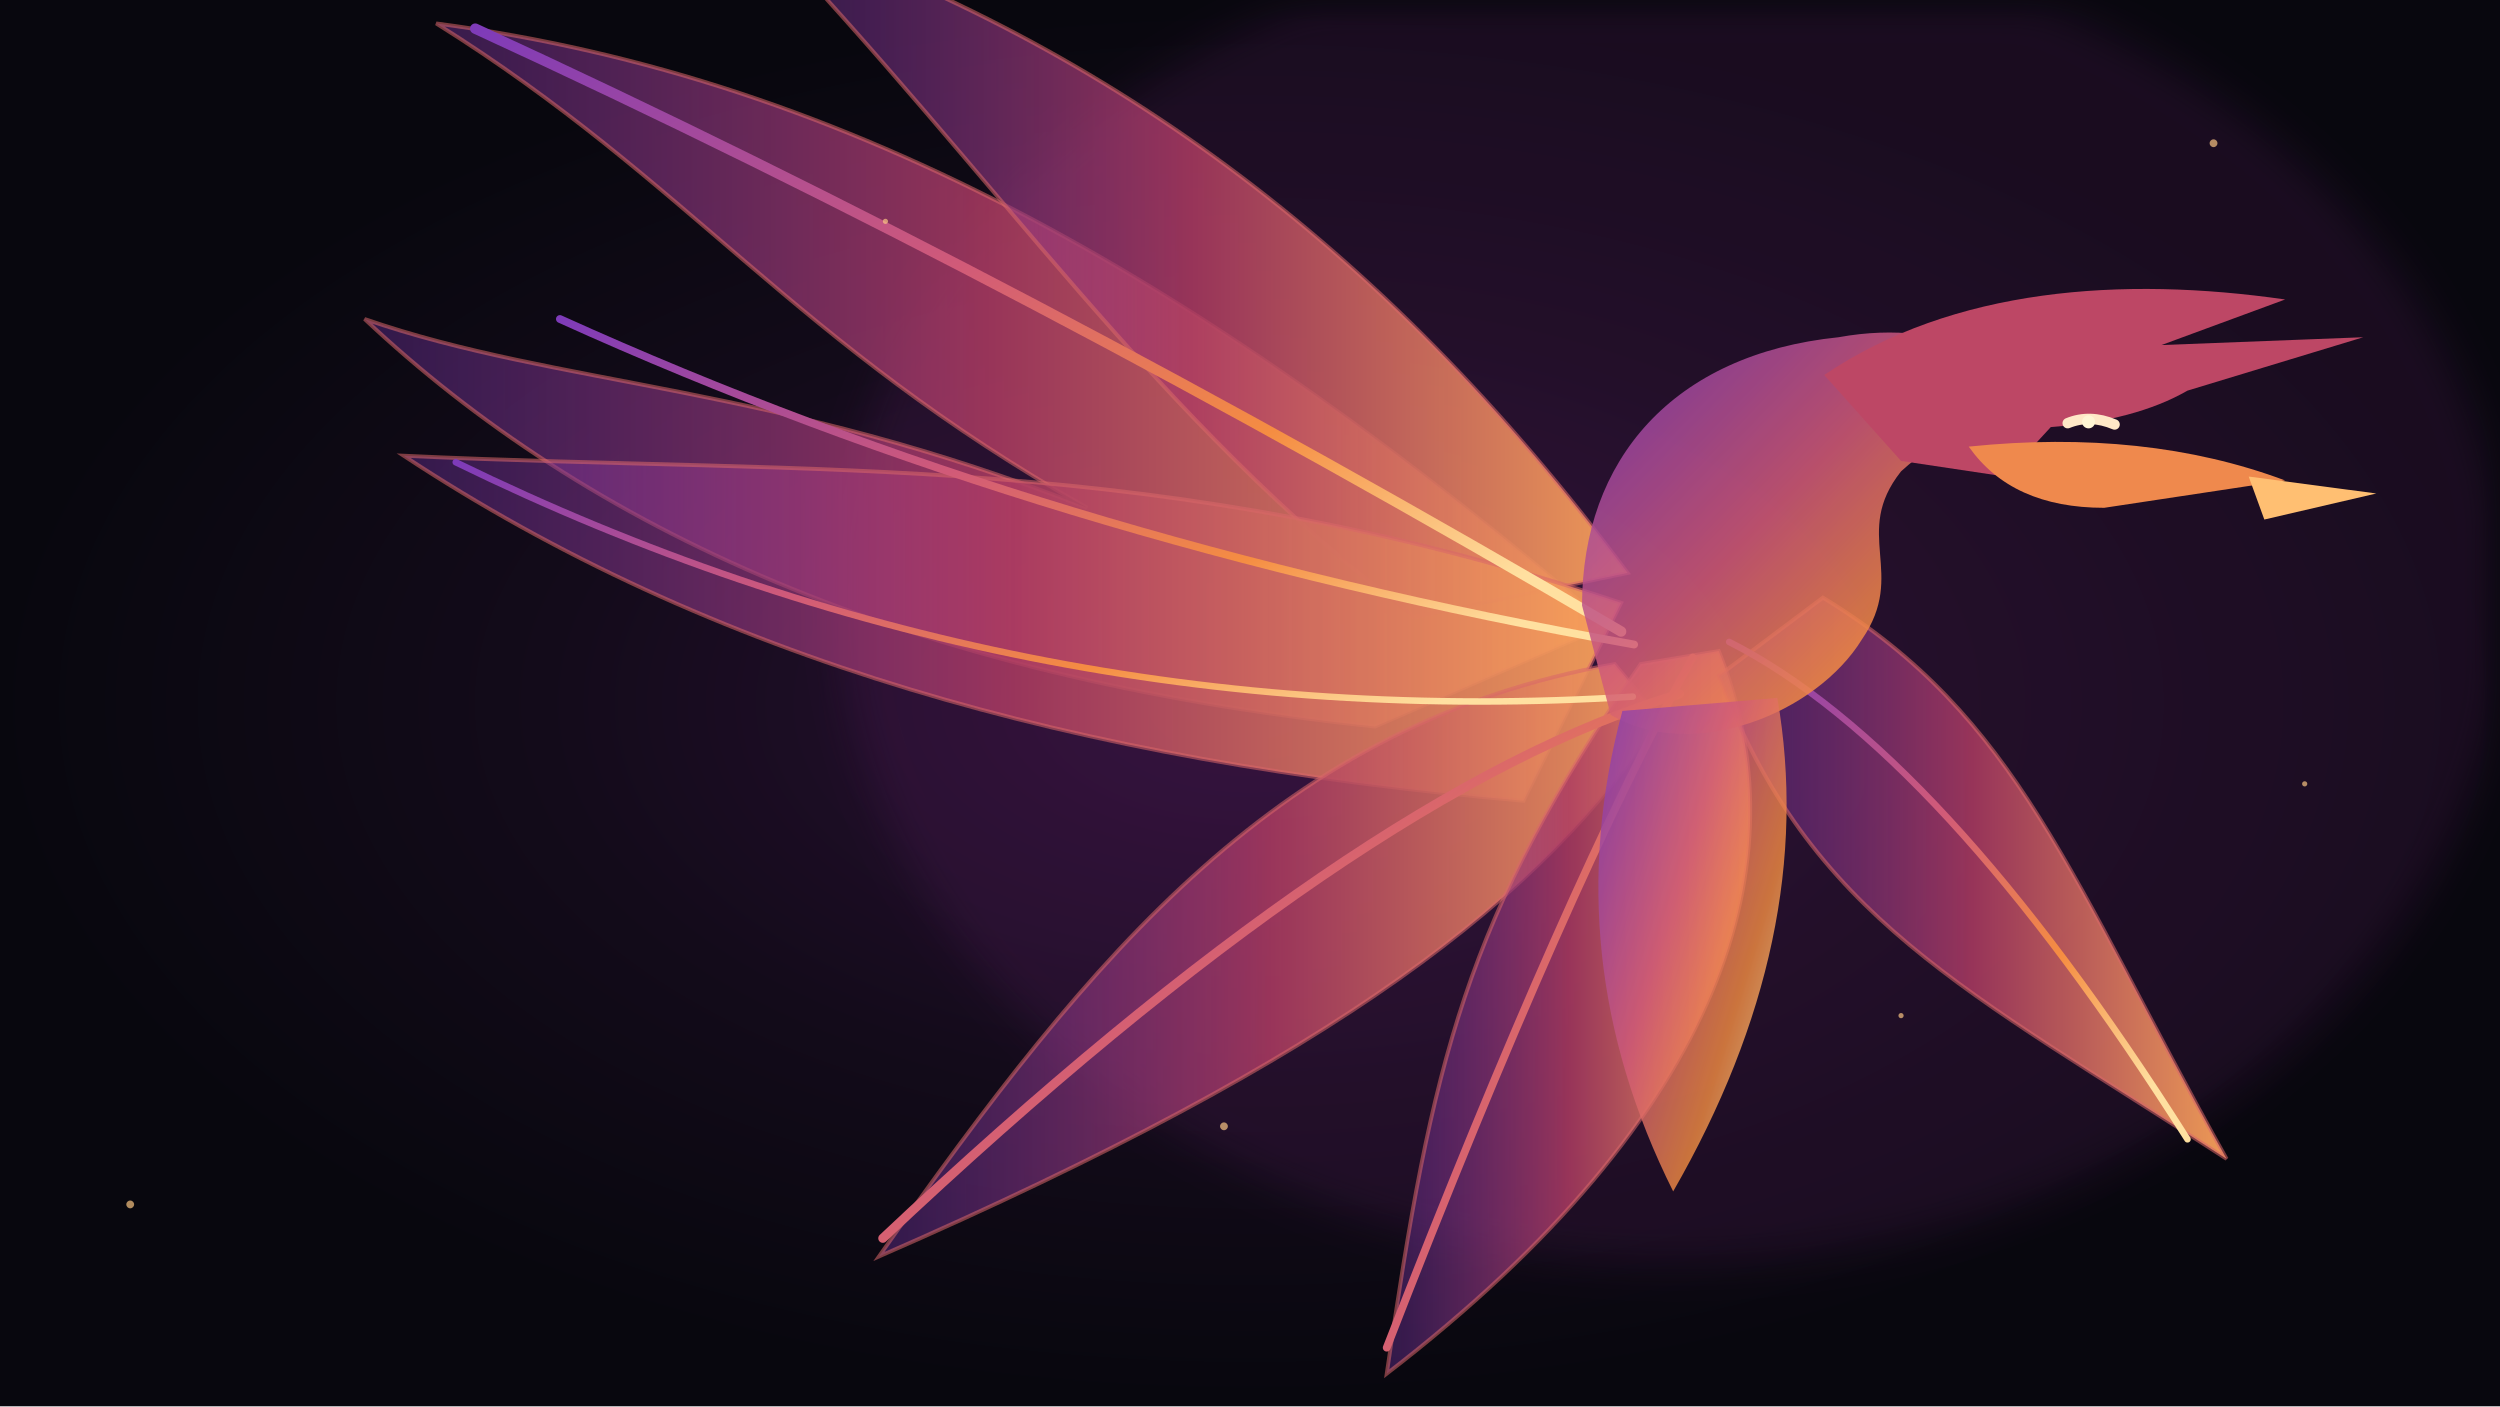
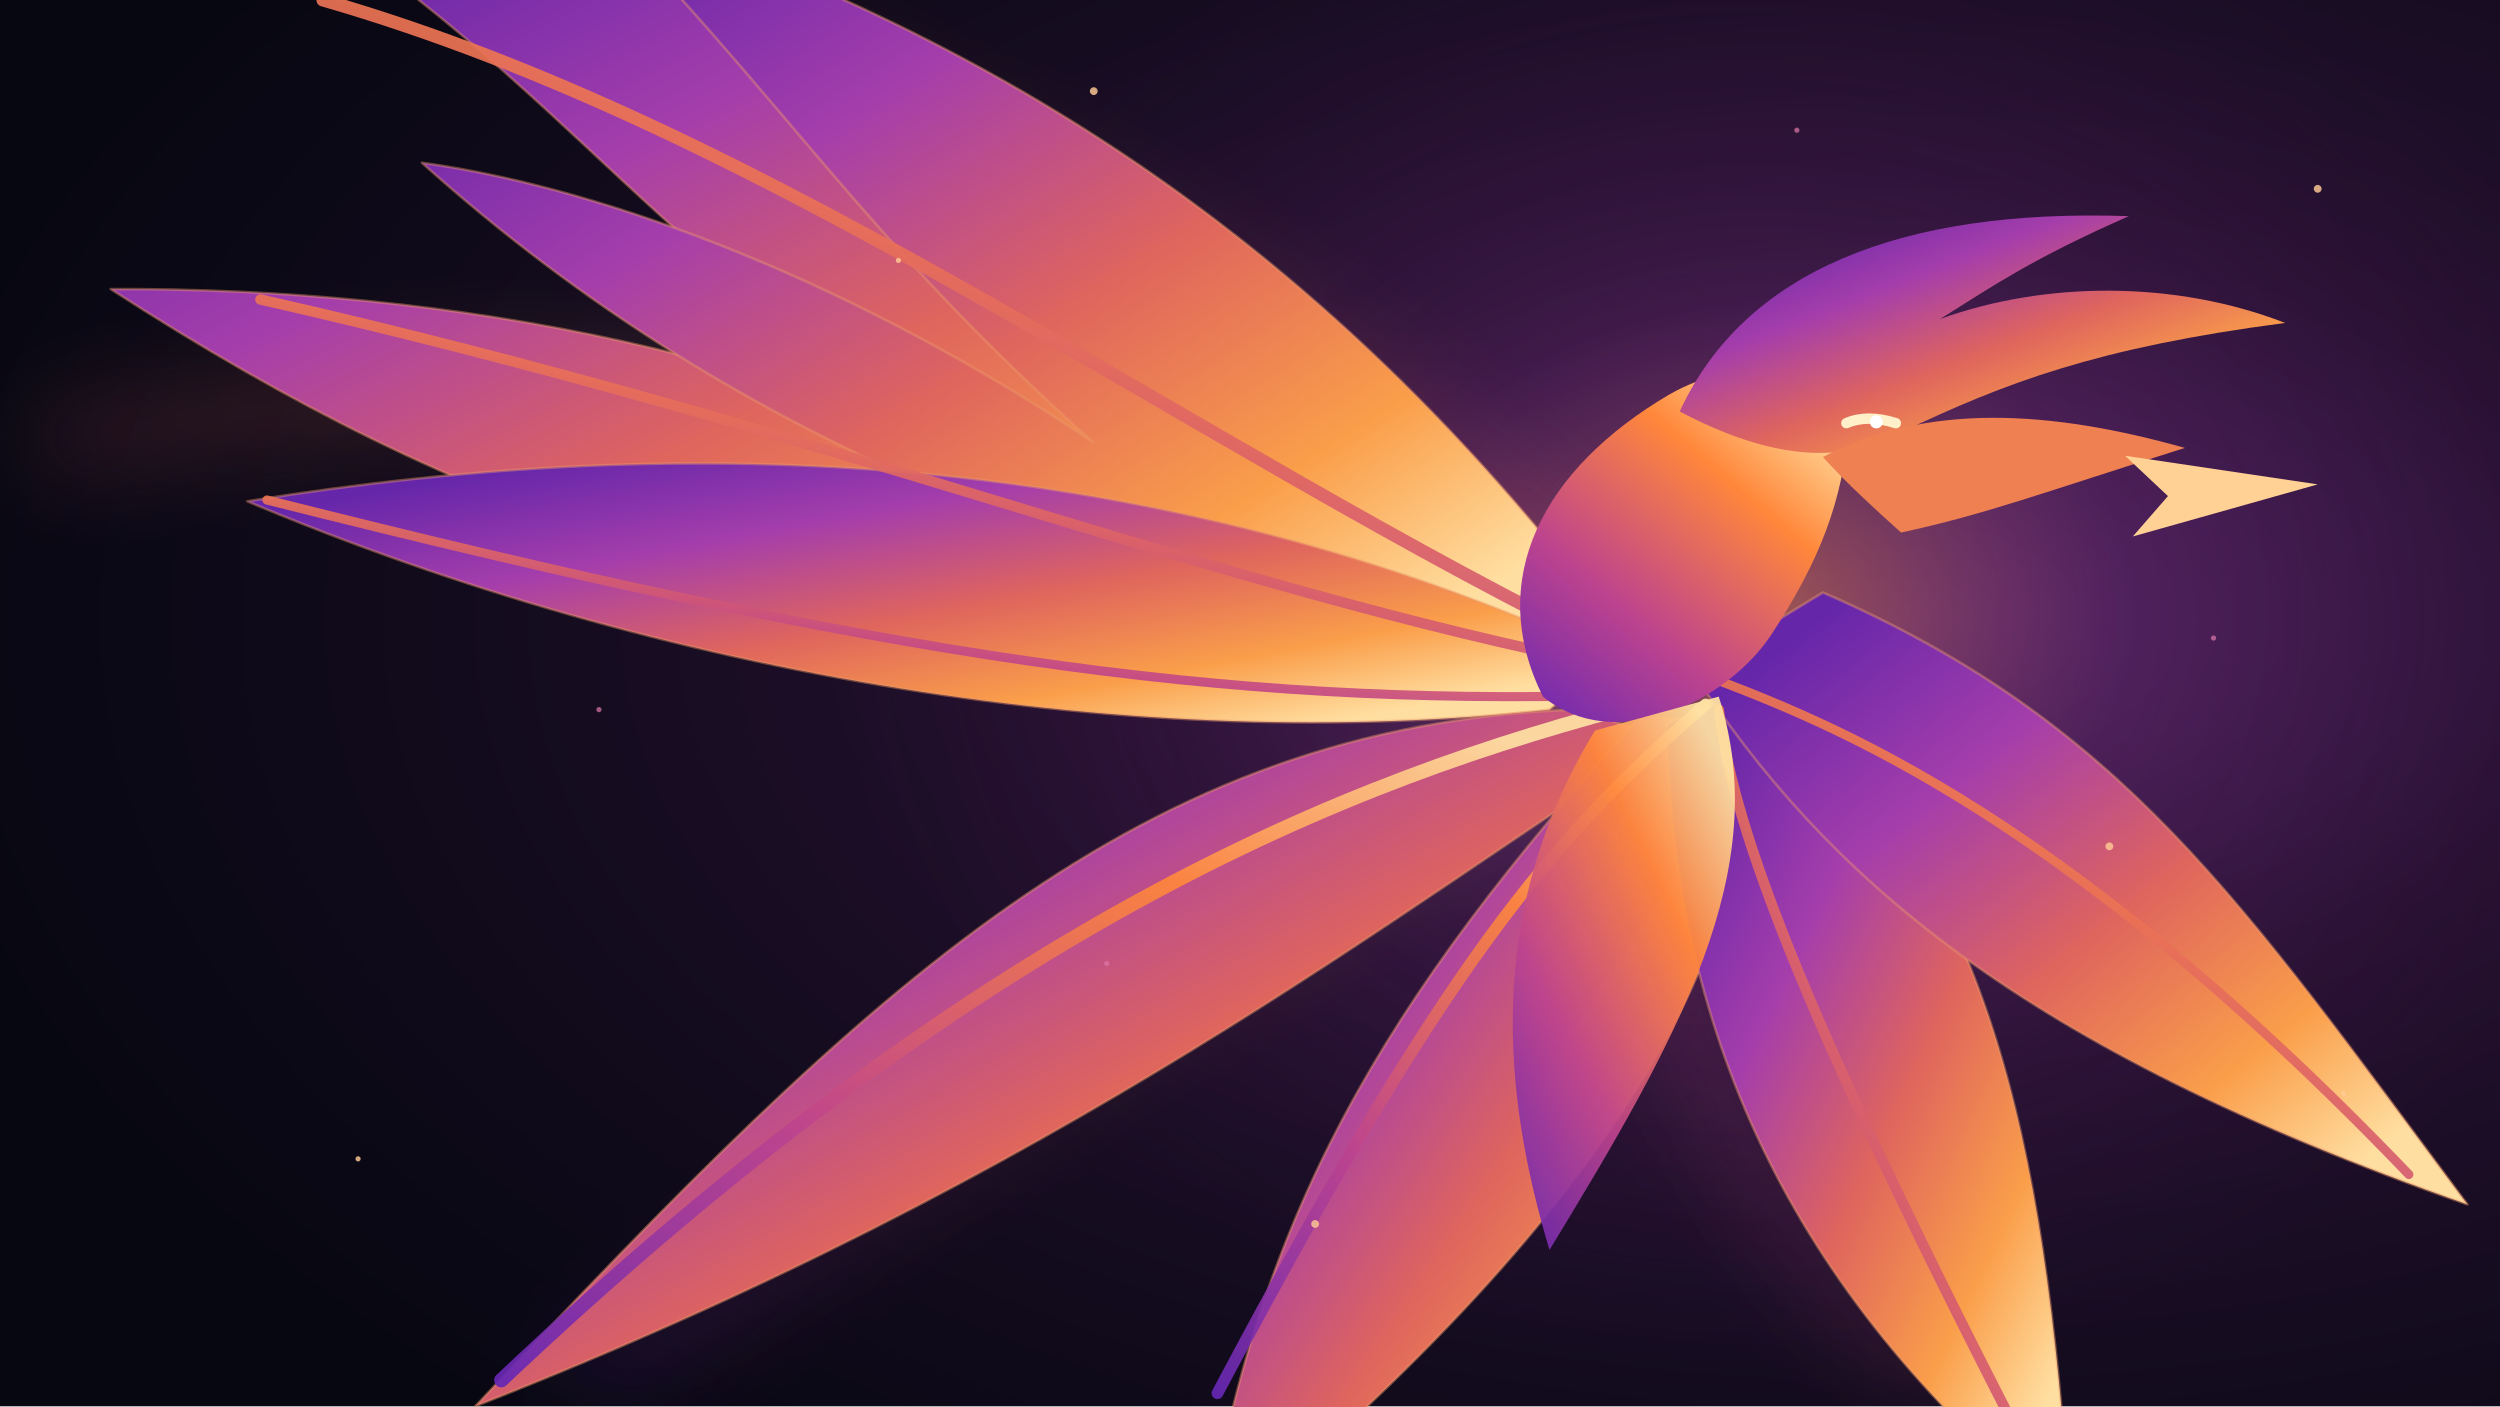
<svg xmlns="http://www.w3.org/2000/svg" width="1920" height="1080" viewBox="0 0 1920 1080">
  <defs>
-     <radialGradient id="bg">
-       <stop stop-color="#2b1035" />
-       <stop offset=".56" stop-color="#130b1a" />
-       <stop offset="1" stop-color="#08070e" />
+     <radialGradient id="space" cx=".76" cy=".44" r=".8">
+       <stop stop-color="#491e59" />
+       <stop offset=".35" stop-color="#26102f" />
+       <stop offset=".72" stop-color="#120b1d" />
+       <stop offset="1" stop-color="#070711" />
    </radialGradient>
-     <linearGradient id="fire" x1="0" y1="0" x2="1" y2=".8">
-       <stop stop-color="#7e3bb9" />
-       <stop offset=".45" stop-color="#d15a78" />
-       <stop offset=".75" stop-color="#f58d42" />
-       <stop offset="1" stop-color="#ffe0a0" />
+     <linearGradient id="feather" x1=".1" y1=".1" x2=".9" y2=".9">
+       <stop stop-color="#6526aa" />
+       <stop offset=".28" stop-color="#a53eab" />
+       <stop offset=".55" stop-color="#df655d" />
+       <stop offset=".8" stop-color="#fa9e4a" />
+       <stop offset="1" stop-color="#ffdfa1" />
    </linearGradient>
-     <linearGradient id="wing">
-       <stop stop-color="#6b319e" stop-opacity=".4" />
-       <stop offset=".5" stop-color="#ac3b62" stop-opacity=".85" />
-       <stop offset="1" stop-color="#f9a25a" stop-opacity=".95" />
+     <linearGradient id="flame" x1="0" y1="1" x2=".8" y2="0">
+       <stop stop-color="#6627b4" />
+       <stop offset=".35" stop-color="#bd438e" />
+       <stop offset=".73" stop-color="#ff873b" />
+       <stop offset="1" stop-color="#ffe2a3" />
    </linearGradient>
-     <filter id="glow" x="-60%" y="-60%" width="220%" height="220%">
-       <feGaussianBlur stdDeviation="16" />
+     <radialGradient id="light">
+       <stop stop-color="#ff944f" stop-opacity=".5" />
+       <stop offset=".4" stop-color="#ab47b3" stop-opacity=".16" />
+       <stop offset="1" stop-color="#64218b" stop-opacity="0" />
+     </radialGradient>
+     <filter id="blur">
+       <feGaussianBlur stdDeviation="36" />
    </filter>
-     <filter id="soft">
-       <feGaussianBlur stdDeviation="3" />
+     <filter id="ember">
+       <feGaussianBlur stdDeviation="7" />
+     </filter>
+     <filter id="small">
+       <feGaussianBlur stdDeviation="2" />
    </filter>
  </defs>
-   <rect width="1920" height="1080" fill="url(#bg)" />
-   <ellipse cx="1285" cy="460" rx="640" ry="510" fill="#6c2471" opacity=".18" filter="url(#glow)" />
-   <g transform="translate(380 15)">
-     <g fill="url(#wing)" stroke="#d86768" stroke-width="3" stroke-opacity=".55">
-       <path d="M855 465 C550 205 275 45 -45 3 C150 125 230 248 455 375 C215 280 50 282 -100 230 C70 390 315 505 676 543 Z" />
-       <path d="M870 425 C680 170 465 15 200 -75 C390 125 505 305 706 459 Z" />
-       <path d="M865 448 C510 330 250 350 -70 335 C165 490 445 570 790 600 Z" />
-       <path d="M860 495 C605 540 460 715 295 950 C650 795 805 674 895 537 Z" />
-       <path d="M880 495 C745 690 720 800 685 1040 C945 840 1005 645 940 485 Z" />
-       <path d="M940 504 C1010 690 1130 745 1330 875 C1210 660 1170 535 1020 444 Z" />
+   <rect width="1920" height="1080" fill="url(#space)" />
+   <ellipse cx="1350" cy="470" rx="720" ry="580" fill="url(#light)" />
+   <g transform="translate(120 0)" stroke-linejoin="round">
+     <g opacity=".45" fill="none" stroke="url(#flame)" stroke-width="20" filter="url(#blur)">
+       <path d="M1130 470 C750 130 340 -30 45 -80" />
+       <path d="M1120 505 C750 270 300 270 -90 340" />
+       <path d="M1120 540 C820 690 550 930 300 1080" />
+       <path d="M1150 560 C1130 850 1300 1000 1430 1110" />
    </g>
-     <g fill="none" stroke="url(#fire)" stroke-linecap="round">
-       <path d="M-15 7 Q405 200 865 470" stroke-width="8" />
-       <path d="M50 230 Q425 400 875 480" stroke-width="6" />
-       <path d="M-30 340 Q400 550 874 520" stroke-width="5" />
-       <path d="M298 936 Q665 590 910 518" stroke-width="7" />
-       <path d="M685 1020 Q825 660 920 490" stroke-width="6" />
-       <path d="M1300 860 Q1110 560 948 478" stroke-width="5" />
+     <g fill="url(#feather)" stroke="#ed9969" stroke-opacity=".42" stroke-width="2">
+       <path d="M1120 490 C820 95 455 -10 120 -60 C355 100 395 228 730 403 C500 270 225 221 -35 222 C246 404 460 465 845 517 Z" />
+       <path d="M1120 480 C855 130 570 5 330 -78 C480 72 540 180 720 340 C542 220 350 145 204 125 C450 346 740 455 1090 508 Z" />
+       <path d="M1118 505 C770 344 410 330 70 385 C390 520 755 580 1070 545 Z" />
+       <path d="M1090 545 C755 557 550 755 245 1080 C700 902 952 700 1160 567 Z" />
+       <path d="M1140 550 C940 770 845 935 805 1190 C1145 910 1220 720 1230 558 Z" />
+       <path d="M1160 556 C1165 800 1260 1000 1470 1170 C1450 860 1405 680 1245 522 Z" />
+       <path d="M1180 516 C1280 670 1430 805 1775 925 C1600 690 1510 555 1280 455 Z" />
    </g>
-     <path d="M835 450 C835 338 905 257 1032 244 C1120 228 1180 268 1205 306 C1140 303 1110 320 1080 347 C1042 395 1085 425 1050 476 C1015 533 920 571 857 534 Z" fill="url(#fire)" opacity=".85" />
-     <path d="M1021 273 C1120 206 1250 197 1375 215 L1280 250 L1435 244 L1300 285 Q1260 308 1195 313 L1160 351 L1080 339 Z" fill="#bd4765" />
-     <path d="M1132 328 Q1268 314 1375 354 L1236 375 Q1165 375 1132 328" fill="#ef894d" />
-     <path d="M1347 351 L1445 364 L1359 384 Z" fill="#ffbf72" />
-     <path d="M1208 310 Q1225 303 1244 311" fill="none" stroke="#ffe8c7" stroke-width="8" stroke-linecap="round" />
-     <circle cx="1224" cy="309" r="5" fill="#fff5d4" />
-     <path d="M866 531 Q815 720 905 900 Q1017 705 985 521" fill="url(#fire)" opacity=".8" />
+     <g fill="none" stroke="url(#flame)" stroke-linecap="round" opacity=".92">
+       <path d="M128 0 C475 100 790 340 1130 505" stroke-width="10" />
+       <path d="M80 230 C520 330 805 450 1120 512" stroke-width="8" />
+       <path d="M85 384 C565 505 815 542 1120 534" stroke-width="7" />
+       <path d="M265 1060 C630 715 905 600 1150 538" stroke-width="11" />
+       <path d="M815 1070 C990 740 1070 645 1190 541" stroke-width="9" />
+       <path d="M1450 1140 C1250 755 1210 625 1200 545" stroke-width="8" />
+       <path d="M1730 902 C1450 610 1270 550 1180 515" stroke-width="7" />
+     </g>
+     <path d="M1065 535 C1020 445 1065 360 1162 303 C1220 270 1275 285 1300 327 C1295 385 1278 430 1240 488 C1205 540 1120 580 1065 535 Z" fill="url(#flame)" />
+     <path d="M1170 316 C1220 208 1340 160 1515 166 C1440 199 1410 220 1370 245 C1450 216 1550 215 1635 248 C1490 267 1420 294 1340 332 C1295 357 1240 353 1170 316 Z" fill="url(#feather)" />
+     <path d="M1280 351 C1360 309 1455 315 1558 344 C1450 378 1405 395 1340 409 C1320 391 1298 371 1280 351 Z" fill="#ee8052" />
+     <path d="M1512 350 L1660 372 L1518 412 L1545 381 Z" fill="#ffd194" />
+     <path d="M1298 325 Q1314 318 1336 325" stroke="#fff0c9" stroke-width="8" fill="none" stroke-linecap="round" />
+     <circle cx="1321" cy="324" r="5" fill="#ffffff" />
+     <path d="M1105 561 C1020 700 1034 840 1070 960 C1168 799 1243 668 1200 535 Z" fill="url(#flame)" opacity=".93" />
  </g>
-   <g fill="#ffc984" opacity=".68">
-     <circle cx="1700" cy="110" r="3" />
-     <circle cx="1460" cy="780" r="2" />
-     <circle cx="680" cy="170" r="2" />
-     <circle cx="100" cy="925" r="3" />
-     <circle cx="1770" cy="602" r="2" />
-     <circle cx="940" cy="865" r="3" />
+   <g fill="#ffca94" opacity=".82">
+     <circle cx="1780" cy="145" r="3" />
+     <circle cx="690" cy="200" r="2" />
+     <circle cx="1620" cy="650" r="3" />
+     <circle cx="1010" cy="940" r="3" />
+     <circle cx="275" cy="890" r="2" />
+     <circle cx="1800" cy="840" r="2" />
+     <circle cx="840" cy="70" r="3" />
+   </g>
+   <g fill="#df78a9" opacity=".7">
+     <circle cx="1380" cy="100" r="2" />
+     <circle cx="850" cy="740" r="2" />
+     <circle cx="460" cy="545" r="2" />
+     <circle cx="1700" cy="490" r="2" />
  </g>
</svg>
